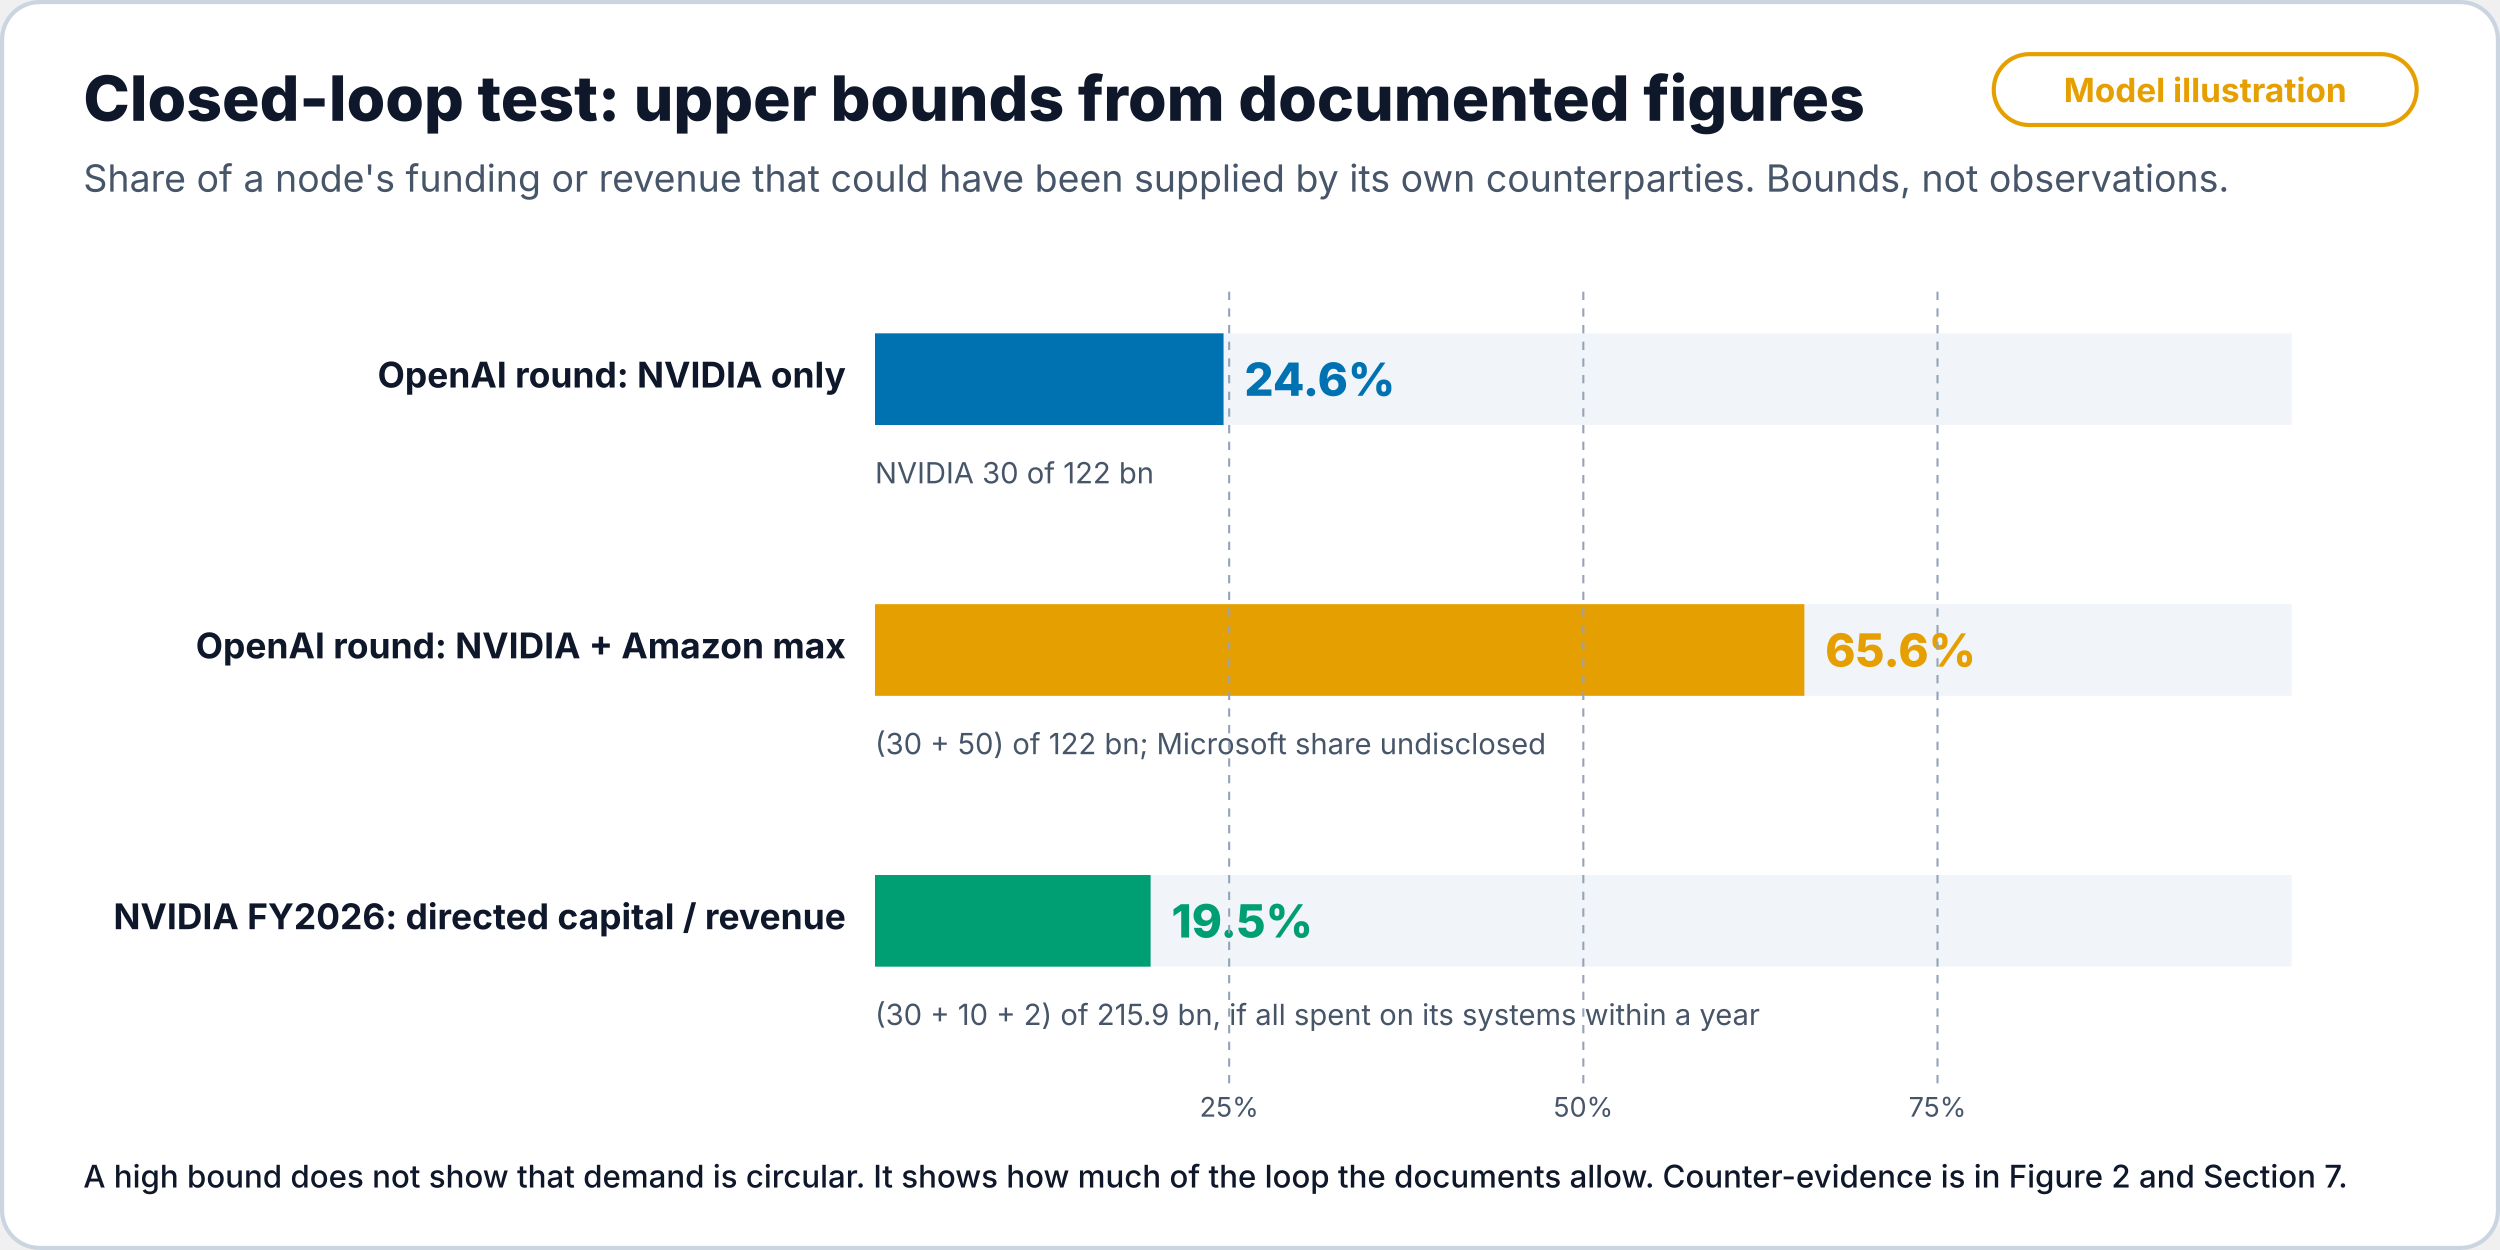
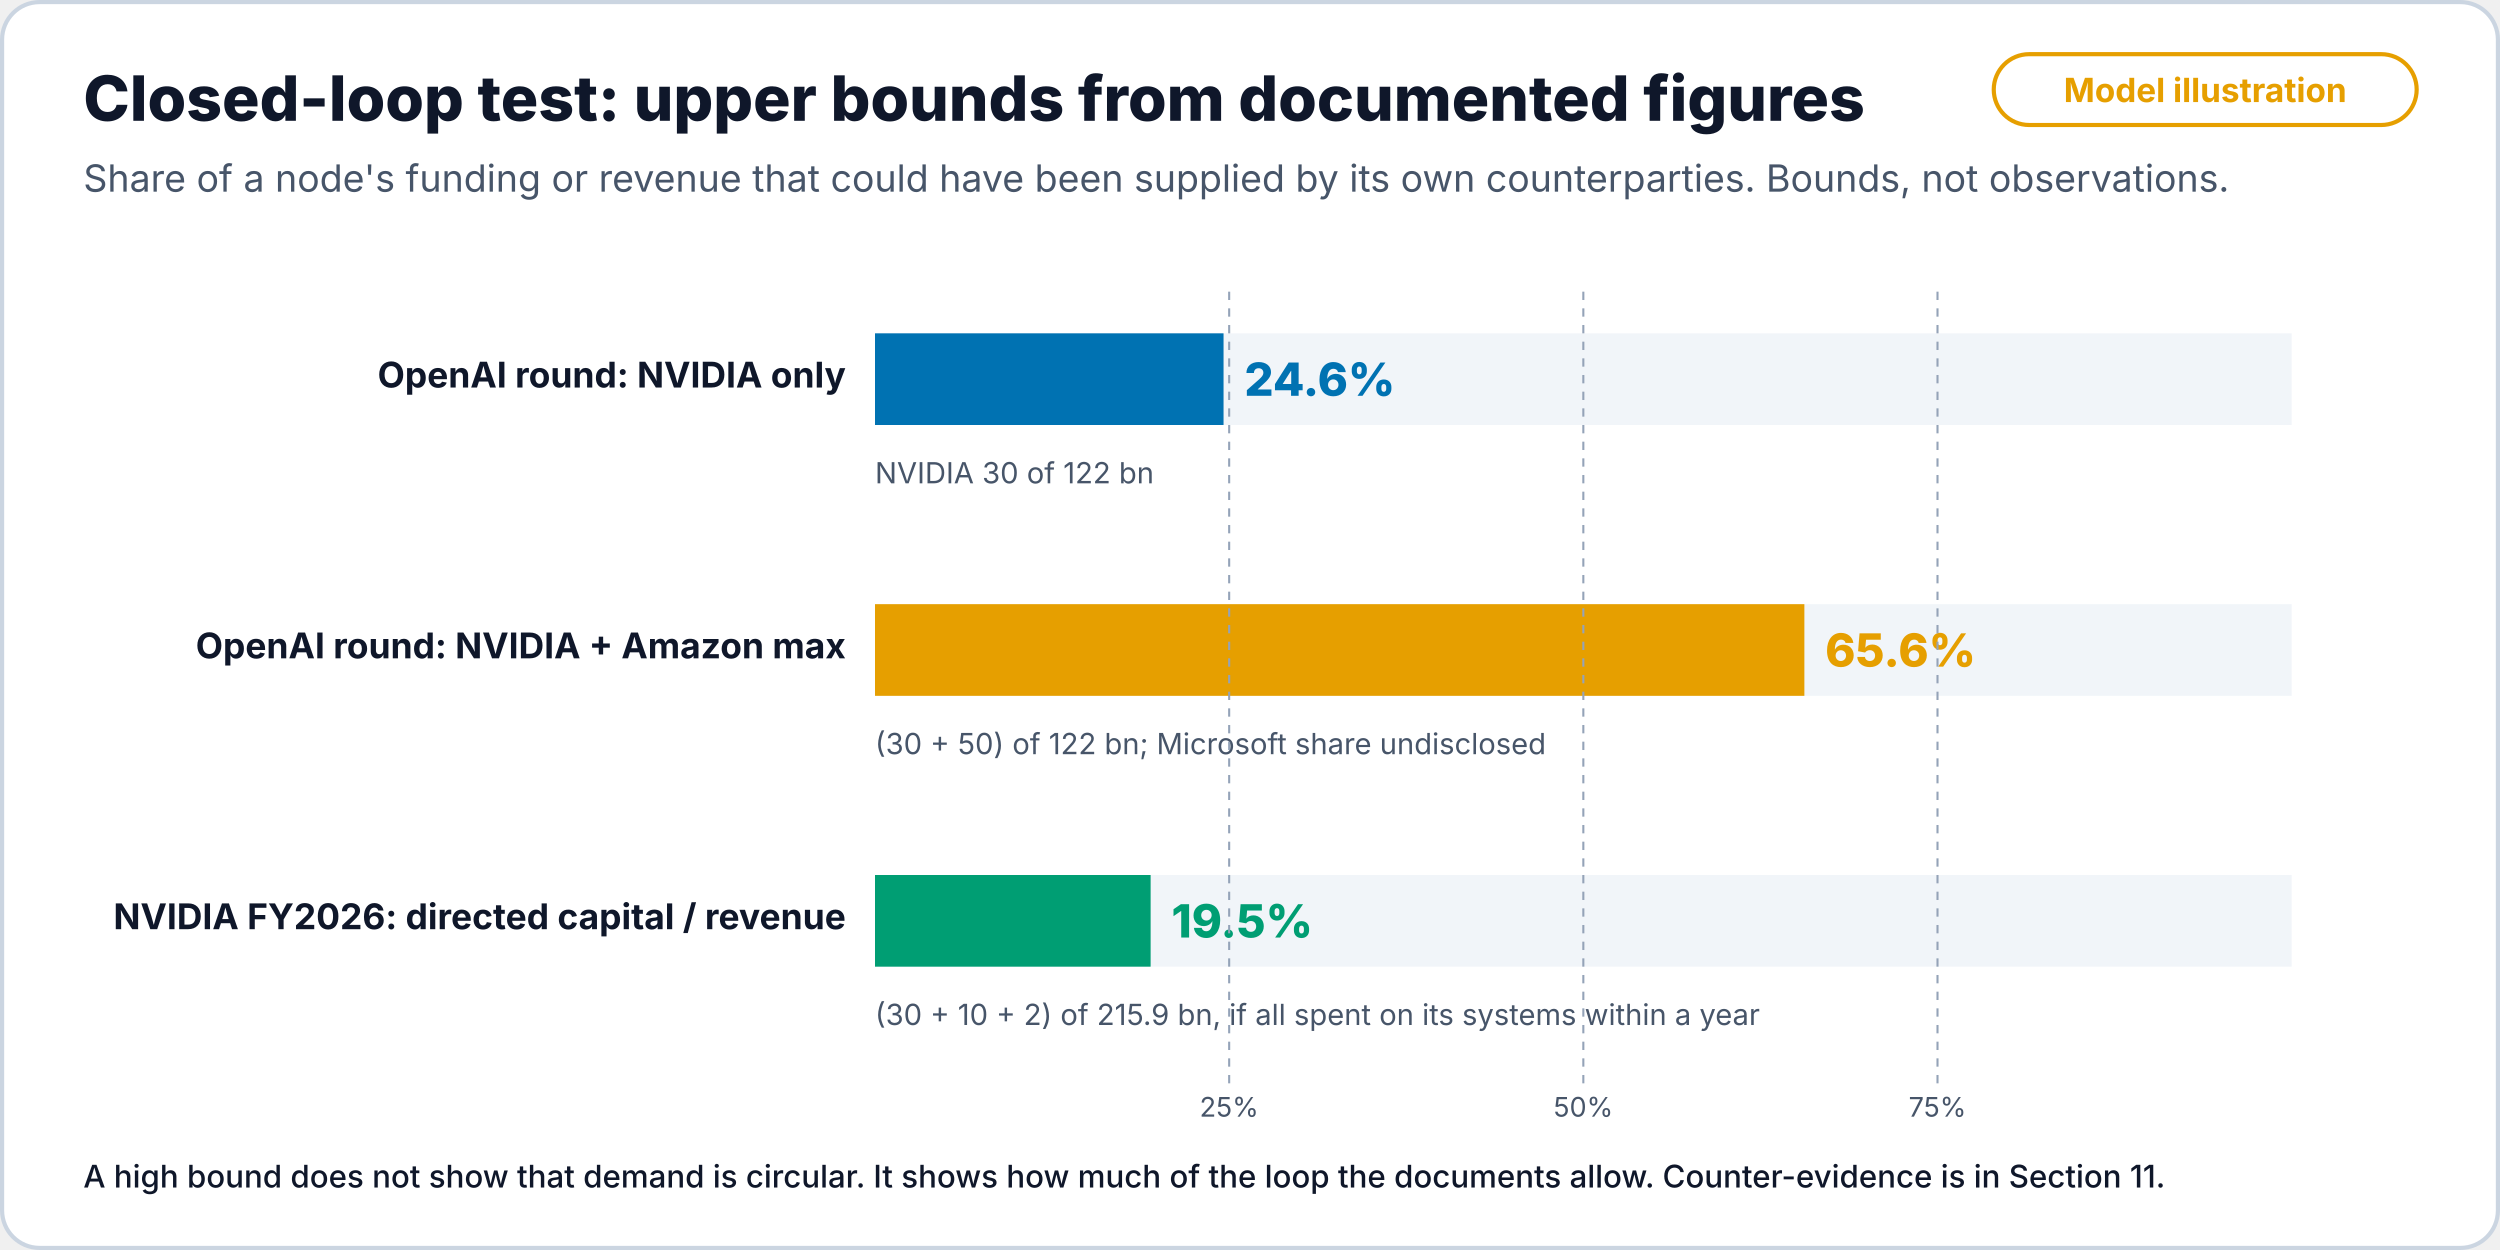
<svg xmlns="http://www.w3.org/2000/svg" width="1200" height="600" viewBox="0 0 1200 600" role="img" aria-labelledby="t d">
  <defs>
    <marker id="ah" viewBox="0 0 10 10" refX="9" refY="5" markerWidth="7" markerHeight="7" orient="auto-start-reverse">
      <path d="M0 0 L10 5 L0 10 z" fill="#0f172a" />
    </marker>
  </defs>
  <rect x="1" y="1" width="1198" height="598" rx="18" fill="#ffffff" stroke="#cbd5e1" stroke-width="2" />
  <text x="40.0" y="58.0" font-family="Inter, 'DejaVu Sans', Helvetica, Arial, sans-serif" font-size="30" font-weight="800" fill="#0f172a" text-anchor="start">Closed-loop test: upper bounds from documented figures</text>
  <text x="40.0" y="92.0" font-family="Inter, 'DejaVu Sans', Helvetica, Arial, sans-serif" font-size="18" font-weight="400" fill="#475569" text-anchor="start">Share of a node's funding or revenue that could have been supplied by its own counterparties. Bounds, not observations.</text>
  <rect x="957.0" y="26" width="203.0" height="34" rx="17" fill="none" stroke="#E69F00" stroke-width="2" />
  <text x="1058.5" y="49.0" font-family="Inter, 'DejaVu Sans', Helvetica, Arial, sans-serif" font-size="16" font-weight="700" fill="#E69F00" text-anchor="middle">Model illustration</text>
  <text x="406.0" y="186.0" font-family="Inter, 'DejaVu Sans', Helvetica, Arial, sans-serif" font-size="17" font-weight="700" fill="#0f172a" text-anchor="end">OpenAI round: NVIDIA only</text>
  <rect x="420.0" y="160.0" width="680.0" height="44.0" rx="0" fill="#f1f5f9" stroke="none" stroke-width="2" opacity="1" />
  <rect x="420.0" y="160.0" width="167.3" height="44.0" rx="0" fill="#0072B2" stroke="none" stroke-width="2" opacity="1" />
  <text x="597.3" y="190.0" font-family="Inter, 'DejaVu Sans', Helvetica, Arial, sans-serif" font-size="22" font-weight="800" fill="#0072B2" text-anchor="start">24.6%</text>
  <text x="420.0" y="232.0" font-family="Inter, 'DejaVu Sans', Helvetica, Arial, sans-serif" font-size="14" font-weight="400" fill="#475569" text-anchor="start">NVIDIA 30 of 122 bn</text>
  <text x="406.0" y="316.0" font-family="Inter, 'DejaVu Sans', Helvetica, Arial, sans-serif" font-size="17" font-weight="700" fill="#0f172a" text-anchor="end">OpenAI round: NVIDIA + Amazon max</text>
  <rect x="420.0" y="290.0" width="680.0" height="44.0" rx="0" fill="#f1f5f9" stroke="none" stroke-width="2" opacity="1" />
  <rect x="420.0" y="290.0" width="446.1" height="44.0" rx="0" fill="#E69F00" stroke="none" stroke-width="2" opacity="1" />
  <text x="876.1" y="320.0" font-family="Inter, 'DejaVu Sans', Helvetica, Arial, sans-serif" font-size="22" font-weight="800" fill="#E69F00" text-anchor="start">65.6%</text>
  <text x="420.0" y="362.0" font-family="Inter, 'DejaVu Sans', Helvetica, Arial, sans-serif" font-size="14" font-weight="400" fill="#475569" text-anchor="start">(30 + 50) of 122 bn; Microsoft share undisclosed</text>
  <text x="406.0" y="446.0" font-family="Inter, 'DejaVu Sans', Helvetica, Arial, sans-serif" font-size="17" font-weight="700" fill="#0f172a" text-anchor="end">NVIDIA FY2026: directed capital / revenue</text>
  <rect x="420.0" y="420.0" width="680.0" height="44.0" rx="0" fill="#f1f5f9" stroke="none" stroke-width="2" opacity="1" />
  <rect x="420.0" y="420.0" width="132.3" height="44.0" rx="0" fill="#009E73" stroke="none" stroke-width="2" opacity="1" />
  <text x="562.3" y="450.0" font-family="Inter, 'DejaVu Sans', Helvetica, Arial, sans-serif" font-size="22" font-weight="800" fill="#009E73" text-anchor="start">19.5%</text>
  <text x="420.0" y="492.0" font-family="Inter, 'DejaVu Sans', Helvetica, Arial, sans-serif" font-size="14" font-weight="400" fill="#475569" text-anchor="start">(30 + 10 + 2) of 215.9 bn, if all spent on its systems within a year</text>
  <line x1="590.0" y1="140.0" x2="590.0" y2="520.0" stroke="#94a3b8" stroke-width="1" stroke-dasharray="4 4" />
  <text x="590.0" y="536.0" font-family="Inter, 'DejaVu Sans', Helvetica, Arial, sans-serif" font-size="13" font-weight="400" fill="#475569" text-anchor="middle">25%</text>
  <line x1="760.0" y1="140.0" x2="760.0" y2="520.0" stroke="#94a3b8" stroke-width="1" stroke-dasharray="4 4" />
  <text x="760.0" y="536.0" font-family="Inter, 'DejaVu Sans', Helvetica, Arial, sans-serif" font-size="13" font-weight="400" fill="#475569" text-anchor="middle">50%</text>
  <line x1="930.0" y1="140.0" x2="930.0" y2="520.0" stroke="#94a3b8" stroke-width="1" stroke-dasharray="4 4" />
  <text x="930.0" y="536.0" font-family="Inter, 'DejaVu Sans', Helvetica, Arial, sans-serif" font-size="13" font-weight="400" fill="#475569" text-anchor="middle">75%</text>
-   <text x="40.0" y="570.0" font-family="Inter, 'DejaVu Sans', Helvetica, Arial, sans-serif" font-size="15" font-weight="500" fill="#0f172a" text-anchor="start">A high bound does not show that demand is circular. It shows how much of the loop the documents allow. Counter-evidence is in Figure 2 and Section 7.</text>
+   <text x="40.0" y="570.0" font-family="Inter, 'DejaVu Sans', Helvetica, Arial, sans-serif" font-size="15" font-weight="500" fill="#0f172a" text-anchor="start">A high bound does not show that demand is circular. It shows how much of the loop the documents allow. Counter-evidence is in Section 11.</text>
</svg>
